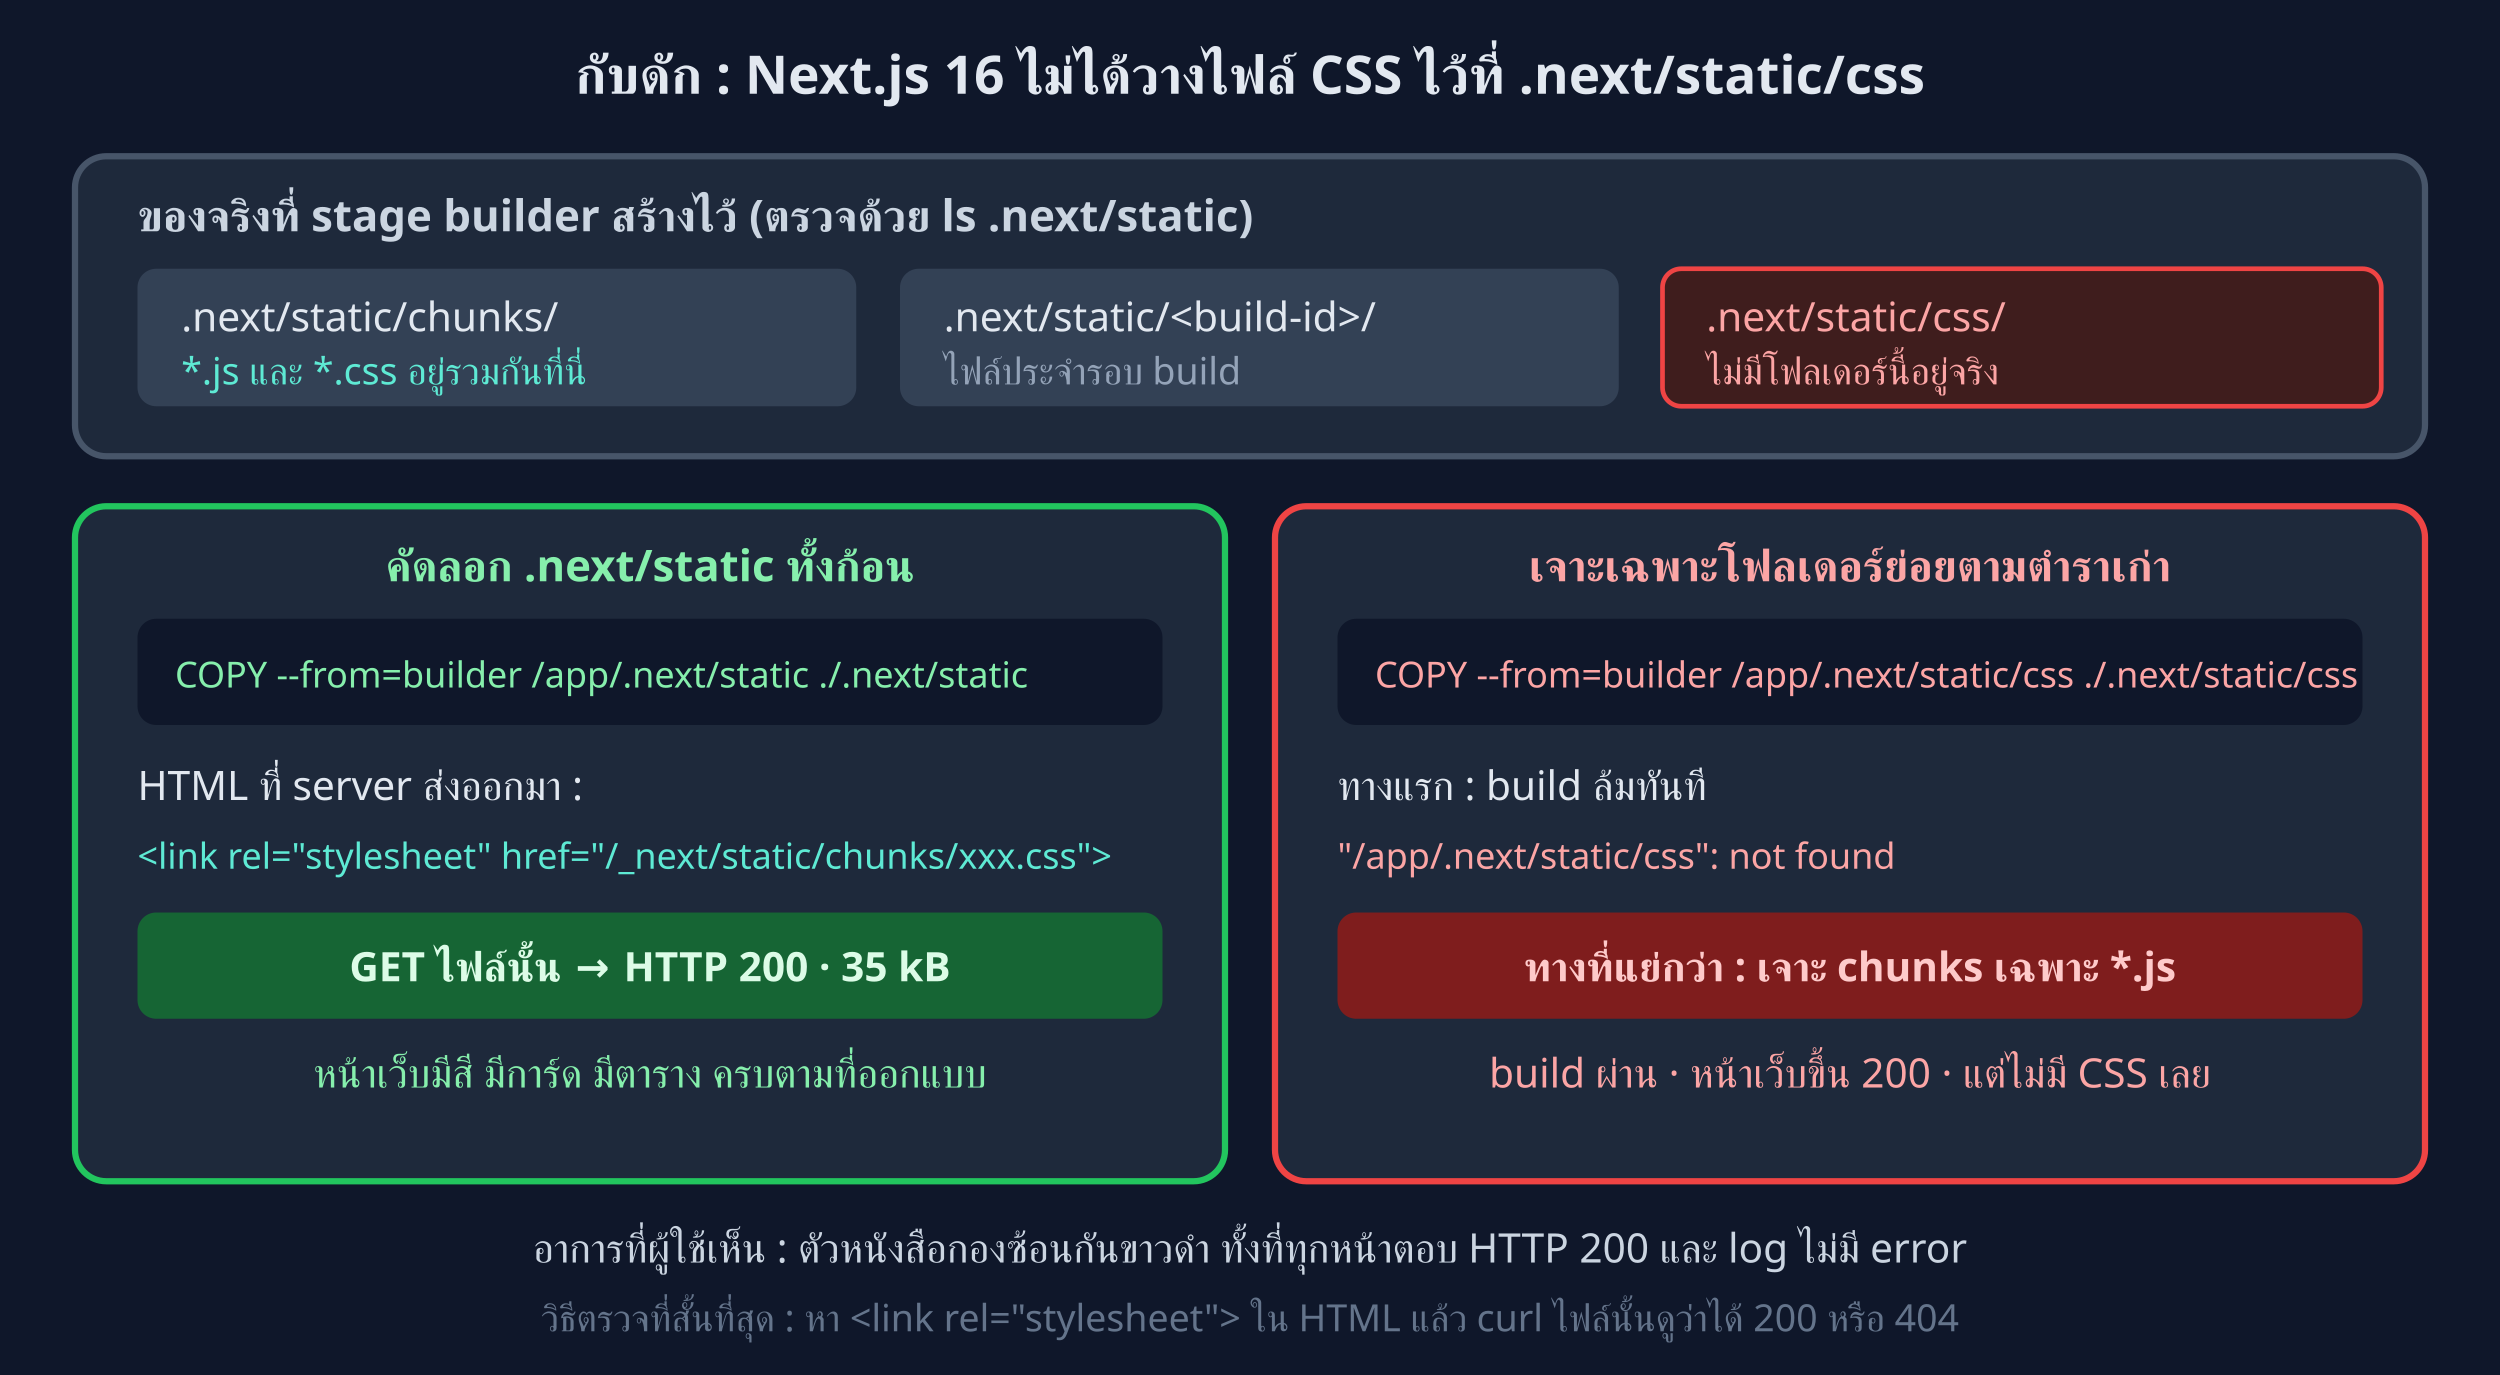
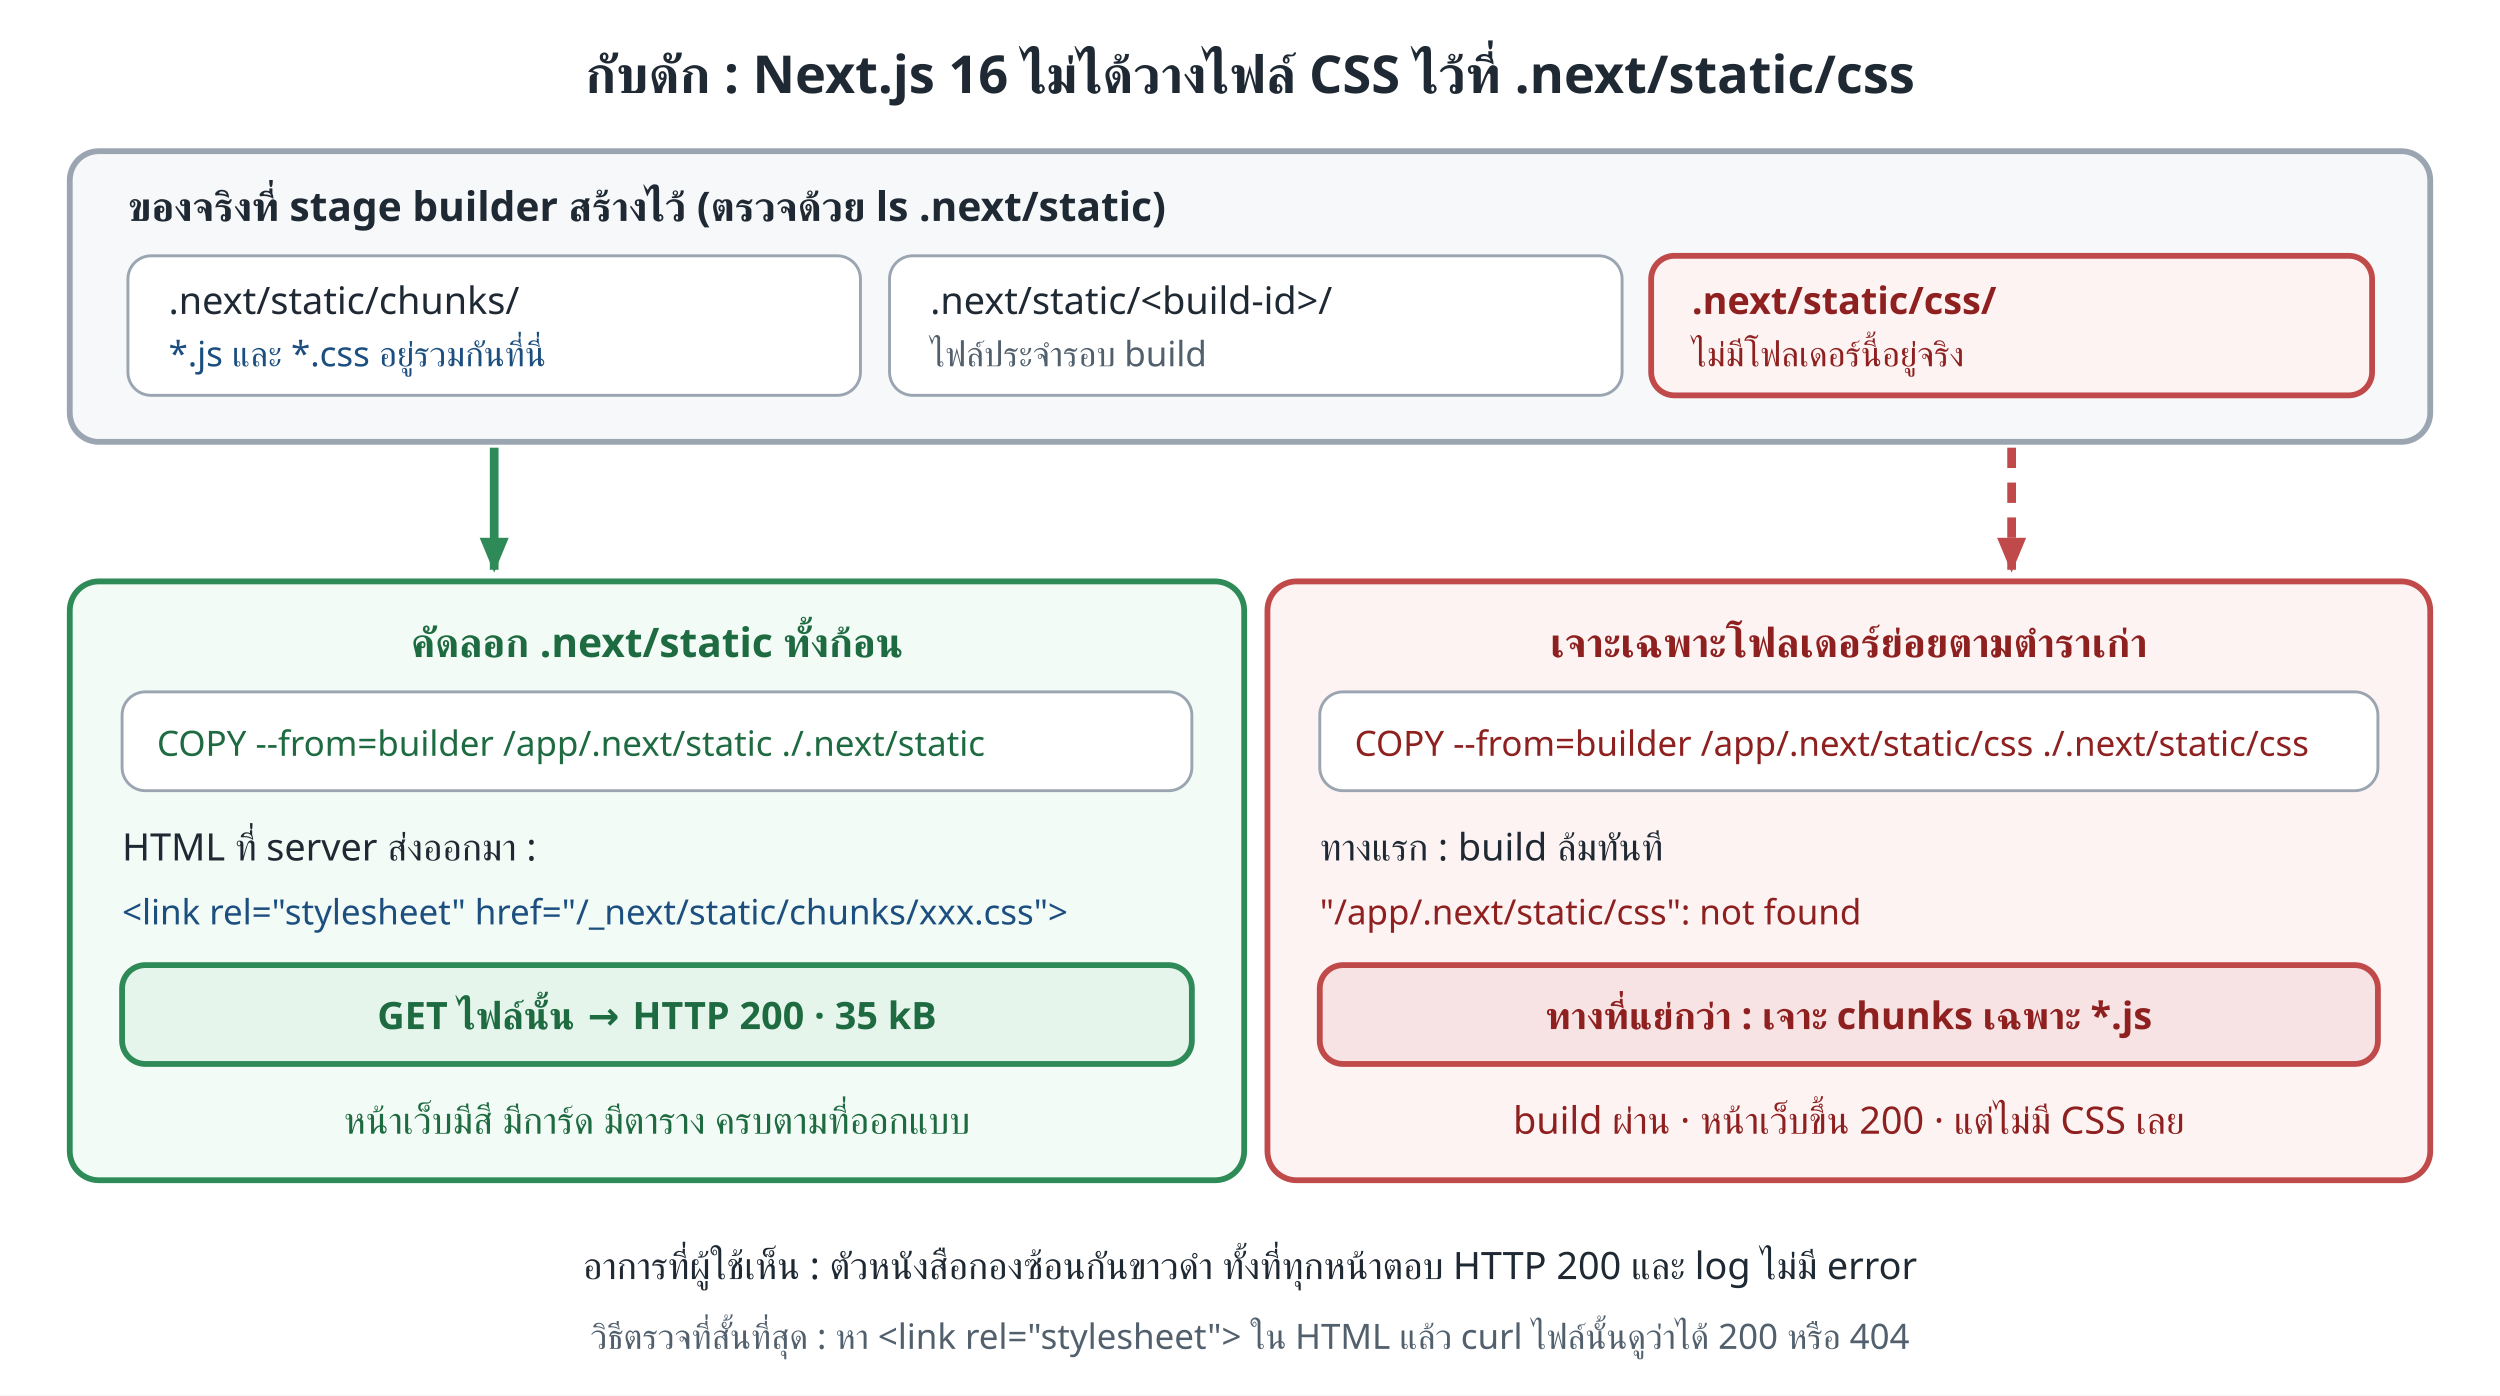
- <svg xmlns="http://www.w3.org/2000/svg" viewBox="0 0 800 440" width="800" height="440" font-family="sans-serif">
-   <rect x="0" y="0" width="800" height="440" fill="#0f172a" />
-   <text x="400" y="30" fill="#e2e8f0" font-size="17" font-weight="bold" text-anchor="middle">กับดัก : Next.js 16 ไม่ได้วางไฟล์ CSS ไว้ที่ .next/static/css</text>
-   <rect x="24" y="50" width="752" height="96" rx="10" fill="#1e293b" stroke="#475569" stroke-width="2" />
-   <text x="44" y="74" fill="#cbd5e1" font-size="14" font-weight="bold">ของจริงที่ stage builder สร้างไว้ (ตรวจด้วย ls .next/static)</text>
-   <rect x="44" y="86" width="230" height="44" rx="6" fill="#334155" />
-   <text x="58" y="106" fill="#e2e8f0" font-size="13">.next/static/chunks/</text>
-   <text x="58" y="123" fill="#5eead4" font-size="12">*.js และ *.css อยู่รวมกันที่นี่</text>
-   <rect x="288" y="86" width="230" height="44" rx="6" fill="#334155" />
-   <text x="302" y="106" fill="#e2e8f0" font-size="13">.next/static/&lt;build-id&gt;/</text>
-   <text x="302" y="123" fill="#94a3b8" font-size="12">ไฟล์ประจำรอบ build</text>
-   <rect x="532" y="86" width="230" height="44" rx="6" fill="#3f1d1d" stroke="#ef4444" stroke-width="1.5" />
-   <text x="546" y="106" fill="#fca5a5" font-size="13">.next/static/css/</text>
-   <text x="546" y="123" fill="#fca5a5" font-size="12">ไม่มีโฟลเดอร์นี้อยู่จริง</text>
-   <rect x="24" y="162" width="368" height="216" rx="10" fill="#1e293b" stroke="#22c55e" stroke-width="2" />
-   <text x="208" y="186" fill="#86efac" font-size="14" font-weight="bold" text-anchor="middle">คัดลอก .next/static ทั้งก้อน</text>
-   <rect x="44" y="198" width="328" height="34" rx="6" fill="#0f172a" />
-   <text x="56" y="220" fill="#86efac" font-size="11.5">COPY --from=builder /app/.next/static ./.next/static</text>
-   <text x="44" y="256" fill="#e2e8f0" font-size="13">HTML ที่ server ส่งออกมา :</text>
-   <text x="44" y="278" fill="#5eead4" font-size="11.5">&lt;link rel="stylesheet" href="/_next/static/chunks/xxx.css"&gt;</text>
-   <rect x="44" y="292" width="328" height="34" rx="6" fill="#166534" />
-   <text x="208" y="314" fill="#dcfce7" font-size="13" font-weight="bold" text-anchor="middle">GET ไฟล์นั้น → HTTP 200 · 35 kB</text>
-   <text x="208" y="348" fill="#86efac" font-size="13" text-anchor="middle">หน้าเว็บมีสี มีการ์ด มีตาราง ครบตามที่ออกแบบ</text>
-   <rect x="408" y="162" width="368" height="216" rx="10" fill="#1e293b" stroke="#ef4444" stroke-width="2" />
-   <text x="592" y="186" fill="#fca5a5" font-size="14" font-weight="bold" text-anchor="middle">เจาะเฉพาะโฟลเดอร์ย่อยตามตำราเก่า</text>
-   <rect x="428" y="198" width="328" height="34" rx="6" fill="#0f172a" />
-   <text x="440" y="220" fill="#fca5a5" font-size="11.5">COPY --from=builder /app/.next/static/css ./.next/static/css</text>
-   <text x="428" y="256" fill="#e2e8f0" font-size="13">ทางแรก : build ล้มทันที</text>
-   <text x="428" y="278" fill="#fca5a5" font-size="11.5">"/app/.next/static/css": not found</text>
-   <rect x="428" y="292" width="328" height="34" rx="6" fill="#7f1d1d" />
-   <text x="592" y="314" fill="#fecaca" font-size="13" font-weight="bold" text-anchor="middle">ทางที่แย่กว่า : เจาะ chunks เฉพาะ *.js</text>
-   <text x="592" y="348" fill="#fca5a5" font-size="13" text-anchor="middle">build ผ่าน · หน้าเว็บขึ้น 200 · แต่ไม่มี CSS เลย</text>
-   <text x="400" y="404" fill="#cbd5e1" font-size="13" text-anchor="middle">อาการที่ผู้ใช้เห็น : ตัวหนังสือกองซ้อนกันขาวดำ ทั้งที่ทุกหน้าตอบ HTTP 200 และ log ไม่มี error</text>
-   <text x="400" y="426" fill="#64748b" font-size="12" text-anchor="middle">วิธีตรวจที่สั้นที่สุด : หา &lt;link rel="stylesheet"&gt; ใน HTML แล้ว curl ไฟล์นั้นดูว่าได้ 200 หรือ 404</text>
+ <svg xmlns="http://www.w3.org/2000/svg" viewBox="0 0 860 480" width="860" height="480" font-family="sans-serif">
+   <rect x="0" y="0" width="860" height="480" fill="#ffffff" />
+   <defs>
+     <marker id="arOk" markerUnits="userSpaceOnUse" markerWidth="12" markerHeight="10" refX="11" refY="5" orient="auto">
+       <path d="M0,0 L12,5 L0,10 z" fill="#2e8b57" />
+     </marker>
+     <marker id="arNo" markerUnits="userSpaceOnUse" markerWidth="12" markerHeight="10" refX="11" refY="5" orient="auto">
+       <path d="M0,0 L12,5 L0,10 z" fill="#c04a4a" />
+     </marker>
+   </defs>
+   <text x="430" y="32" fill="#1f2933" font-size="18" font-weight="bold" text-anchor="middle">กับดัก : Next.js 16 ไม่ได้วางไฟล์ CSS ไว้ที่ .next/static/css</text>
+   <rect x="24" y="52" width="812" height="100" rx="10" fill="#f6f8fa" stroke="#9aa5b1" stroke-width="2" />
+   <text x="44" y="76" fill="#1f2933" font-size="14" font-weight="bold">ของจริงที่ stage builder สร้างไว้ (ตรวจด้วย ls .next/static)</text>
+   <rect x="44" y="88" width="252" height="48" rx="8" fill="#ffffff" stroke="#9aa5b1" stroke-width="1" />
+   <text x="58" y="108" fill="#1f2933" font-size="13">.next/static/chunks/</text>
+   <text x="58" y="126" fill="#1c4f80" font-size="12">*.js และ *.css อยู่รวมกันที่นี่</text>
+   <rect x="306" y="88" width="252" height="48" rx="8" fill="#ffffff" stroke="#9aa5b1" stroke-width="1" />
+   <text x="320" y="108" fill="#1f2933" font-size="13">.next/static/&lt;build-id&gt;/</text>
+   <text x="320" y="126" fill="#52606d" font-size="12">ไฟล์ประจำรอบ build</text>
+   <rect x="568" y="88" width="248" height="48" rx="8" fill="#fdf3f3" stroke="#c04a4a" stroke-width="2" />
+   <text x="582" y="108" fill="#8f2020" font-size="13" font-weight="bold">.next/static/css/</text>
+   <text x="582" y="126" fill="#8f2020" font-size="12">ไม่มีโฟลเดอร์นี้อยู่จริง</text>
+   <path d="M170 154 L170 196" stroke="#2e8b57" stroke-width="3" fill="none" marker-end="url(#arOk)" />
+   <path d="M692 154 L692 196" stroke="#c04a4a" stroke-width="3" fill="none" stroke-dasharray="7 5" marker-end="url(#arNo)" />
+   <rect x="24" y="200" width="404" height="206" rx="10" fill="#f2fbf5" stroke="#2e8b57" stroke-width="2" />
+   <text x="226" y="226" fill="#1e6b41" font-size="14" font-weight="bold" text-anchor="middle">คัดลอก .next/static ทั้งก้อน</text>
+   <rect x="42" y="238" width="368" height="34" rx="8" fill="#ffffff" stroke="#9aa5b1" stroke-width="1" />
+   <text x="54" y="260" fill="#1e6b41" font-size="12">COPY --from=builder /app/.next/static ./.next/static</text>
+   <text x="42" y="296" fill="#1f2933" font-size="13">HTML ที่ server ส่งออกมา :</text>
+   <text x="42" y="318" fill="#1c4f80" font-size="12">&lt;link rel="stylesheet" href="/_next/static/chunks/xxx.css"&gt;</text>
+   <rect x="42" y="332" width="368" height="34" rx="8" fill="#e6f5ec" stroke="#2e8b57" stroke-width="2" />
+   <text x="226" y="354" fill="#1e6b41" font-size="13" font-weight="bold" text-anchor="middle">GET ไฟล์นั้น → HTTP 200 · 35 kB</text>
+   <text x="226" y="390" fill="#1e6b41" font-size="13" text-anchor="middle">หน้าเว็บมีสี มีการ์ด มีตาราง ครบตามที่ออกแบบ</text>
+   <rect x="436" y="200" width="400" height="206" rx="10" fill="#fdf3f3" stroke="#c04a4a" stroke-width="2" />
+   <text x="636" y="226" fill="#8f2020" font-size="14" font-weight="bold" text-anchor="middle">เจาะเฉพาะโฟลเดอร์ย่อยตามตำราเก่า</text>
+   <rect x="454" y="238" width="364" height="34" rx="8" fill="#ffffff" stroke="#9aa5b1" stroke-width="1" />
+   <text x="466" y="260" fill="#8f2020" font-size="12">COPY --from=builder /app/.next/static/css ./.next/static/css</text>
+   <text x="454" y="296" fill="#1f2933" font-size="13">ทางแรก : build ล้มทันที</text>
+   <text x="454" y="318" fill="#8f2020" font-size="12">"/app/.next/static/css": not found</text>
+   <rect x="454" y="332" width="364" height="34" rx="8" fill="#f7e3e3" stroke="#c04a4a" stroke-width="2" />
+   <text x="636" y="354" fill="#8f2020" font-size="13" font-weight="bold" text-anchor="middle">ทางที่แย่กว่า : เจาะ chunks เฉพาะ *.js</text>
+   <text x="636" y="390" fill="#8f2020" font-size="13" text-anchor="middle">build ผ่าน · หน้าเว็บขึ้น 200 · แต่ไม่มี CSS เลย</text>
+   <text x="430" y="440" fill="#1f2933" font-size="13" text-anchor="middle">อาการที่ผู้ใช้เห็น : ตัวหนังสือกองซ้อนกันขาวดำ ทั้งที่ทุกหน้าตอบ HTTP 200 และ log ไม่มี error</text>
+   <text x="430" y="464" fill="#52606d" font-size="12" text-anchor="middle">วิธีตรวจที่สั้นที่สุด : หา &lt;link rel="stylesheet"&gt; ใน HTML แล้ว curl ไฟล์นั้นดูว่าได้ 200 หรือ 404</text>
</svg>
